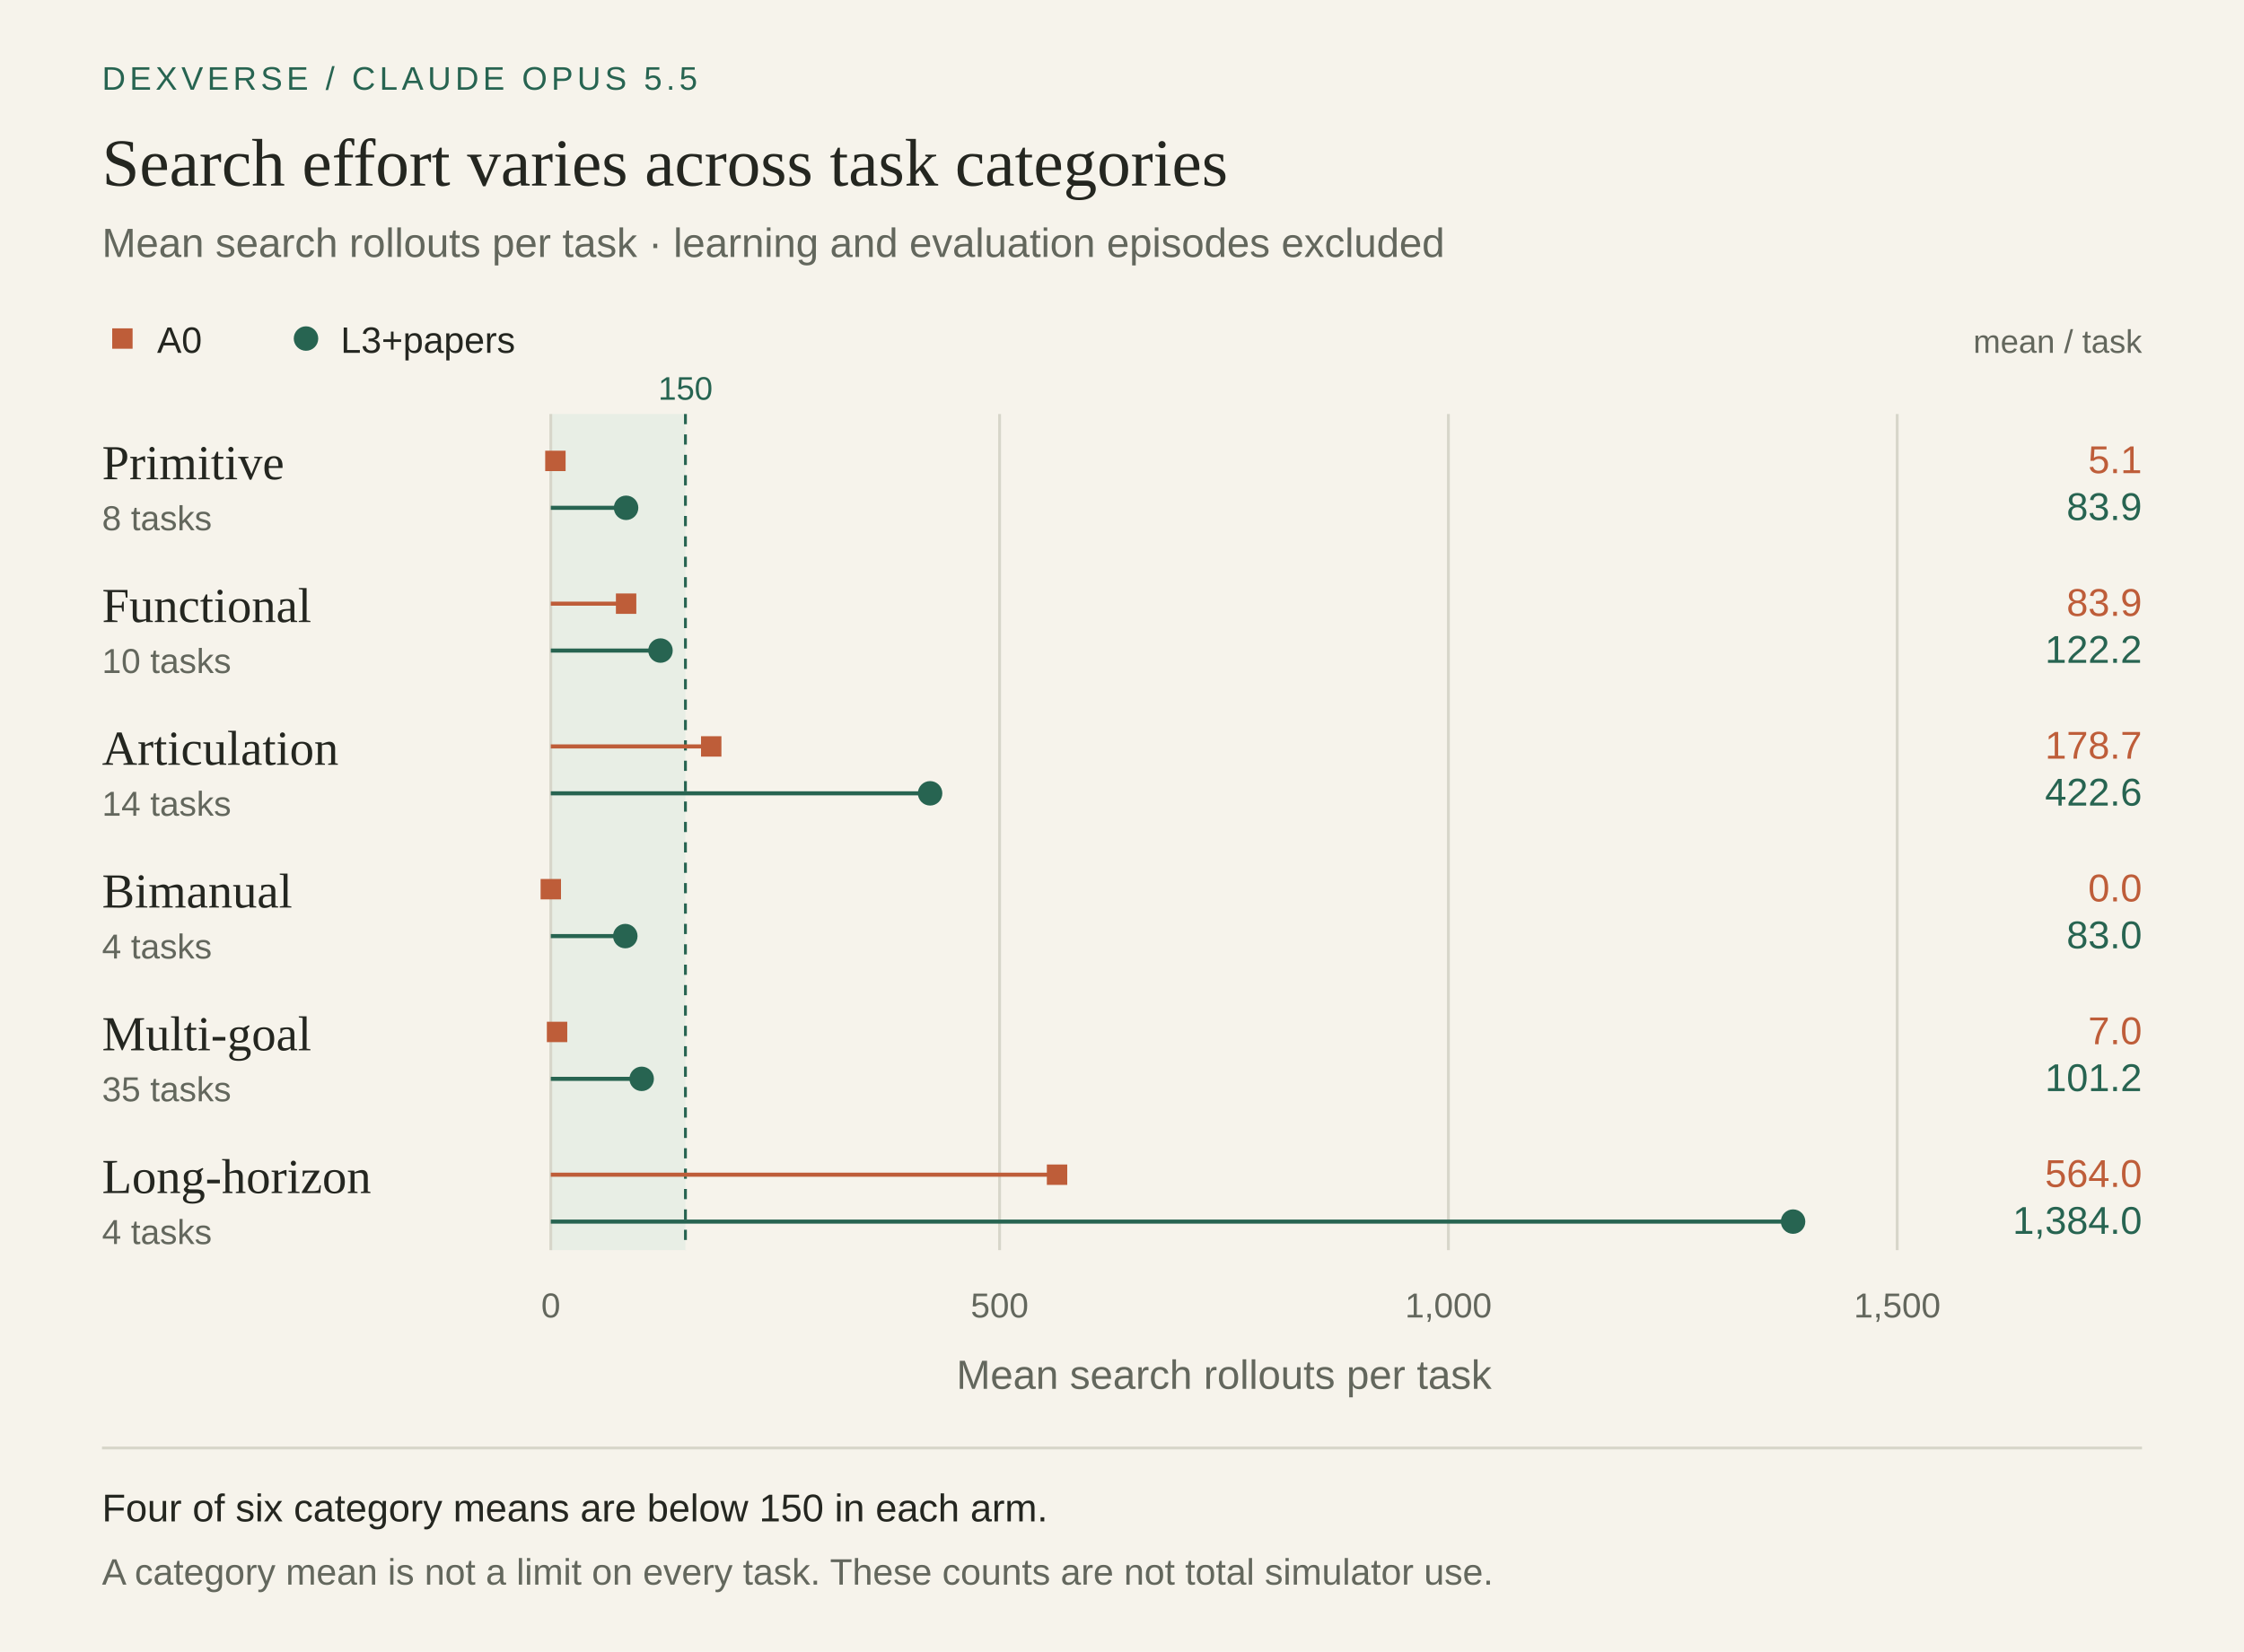
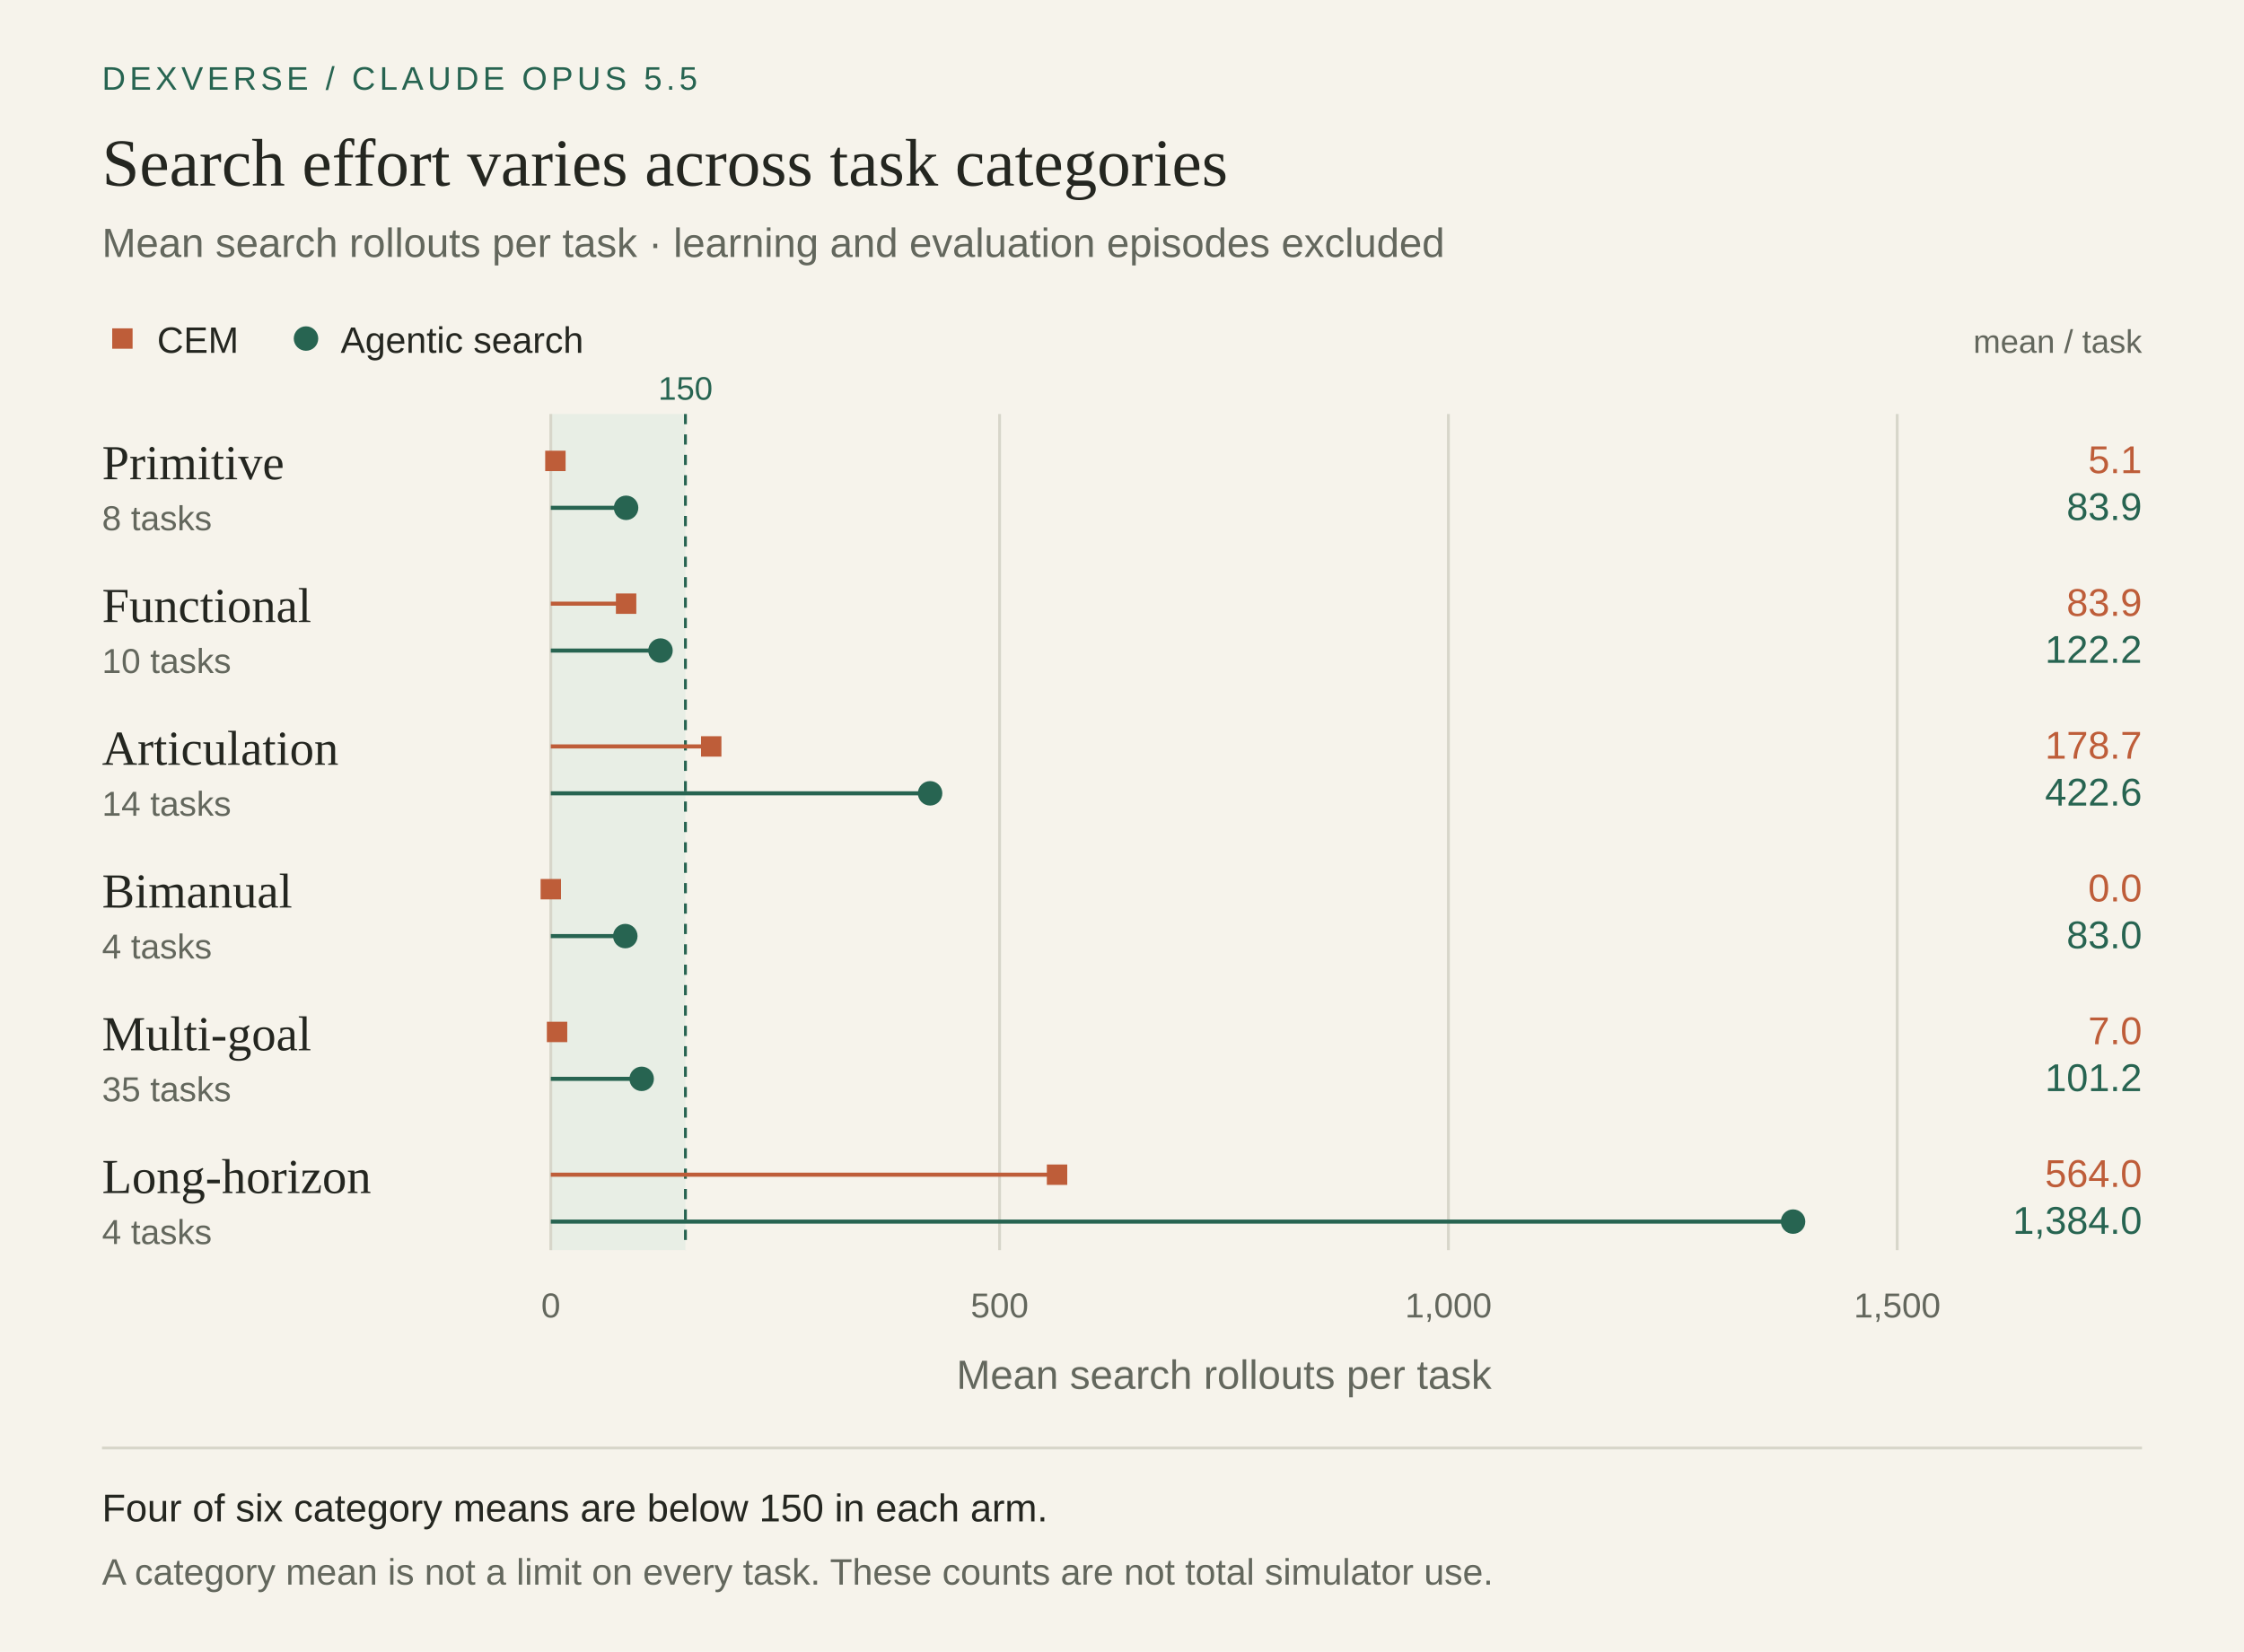
<svg xmlns="http://www.w3.org/2000/svg" width="1100" height="810" viewBox="0 0 1100 810" role="img" aria-labelledby="figure-title figure-desc">
  <defs>
    <marker id="arrow" markerWidth="8" markerHeight="8" refX="7" refY="4" orient="auto" markerUnits="userSpaceOnUse">
      <path d="M 0 0 L 8 4 L 0 8 Z" fill="#276451" />
    </marker>
  </defs>
  <rect width="1100" height="810" fill="#f6f3eb" />
  <text x="50" y="44" font-family="Arial, Helvetica, sans-serif" font-size="16" fill="#276451" text-anchor="start" letter-spacing="2">DEXVERSE  /  CLAUDE OPUS 5.5</text>
  <text x="50" y="91" font-family="Georgia, 'Times New Roman', serif" font-size="33" fill="#242620" text-anchor="start">Search effort varies across task categories</text>
  <text x="50" y="126" font-family="Arial, Helvetica, sans-serif" font-size="20" fill="#63675d" text-anchor="start">Mean search rollouts per task · learning and evaluation episodes excluded</text>
  <rect x="55" y="161" width="10" height="10" fill="#be5d39" />
-   <text x="77" y="173" font-family="Arial, Helvetica, sans-serif" font-size="18" fill="#242620" text-anchor="start">A0</text>
+   <text x="77" y="173" font-family="Arial, Helvetica, sans-serif" font-size="18" fill="#242620" text-anchor="start">CEM</text>
  <circle cx="150" cy="166" r="6" fill="#276451" />
-   <text x="167" y="173" font-family="Arial, Helvetica, sans-serif" font-size="18" fill="#242620" text-anchor="start">L3+papers</text>
+   <text x="167" y="173" font-family="Arial, Helvetica, sans-serif" font-size="18" fill="#242620" text-anchor="start">Agentic search</text>
  <text x="1050" y="173" font-family="Arial, Helvetica, sans-serif" font-size="16" fill="#63675d" text-anchor="end">mean / task</text>
  <rect x="270" y="203" width="66.0" height="410" fill="#e8eee5" />
  <line x1="336.0" y1="203" x2="336.0" y2="613" stroke="#276451" stroke-width="1.4" stroke-dasharray="5 5" />
  <text x="336.0" y="196" font-family="Arial, Helvetica, sans-serif" font-size="16" fill="#276451" text-anchor="middle">150</text>
  <line x1="270.0" y1="203" x2="270.0" y2="613" stroke="#d7d6ca" stroke-width="1.4" />
  <text x="270.0" y="646" font-family="Arial, Helvetica, sans-serif" font-size="17" fill="#63675d" text-anchor="middle">0</text>
  <line x1="490.0" y1="203" x2="490.0" y2="613" stroke="#d7d6ca" stroke-width="1.4" />
  <text x="490.0" y="646" font-family="Arial, Helvetica, sans-serif" font-size="17" fill="#63675d" text-anchor="middle">500</text>
  <line x1="710.0" y1="203" x2="710.0" y2="613" stroke="#d7d6ca" stroke-width="1.4" />
  <text x="710.0" y="646" font-family="Arial, Helvetica, sans-serif" font-size="17" fill="#63675d" text-anchor="middle">1,000</text>
  <line x1="930.0" y1="203" x2="930.0" y2="613" stroke="#d7d6ca" stroke-width="1.4" />
  <text x="930.0" y="646" font-family="Arial, Helvetica, sans-serif" font-size="17" fill="#63675d" text-anchor="middle">1,500</text>
  <text x="50" y="235" font-family="Georgia, 'Times New Roman', serif" font-size="24" fill="#242620" text-anchor="start">Primitive</text>
  <text x="50" y="260" font-family="Arial, Helvetica, sans-serif" font-size="17" fill="#63675d" text-anchor="start">8 tasks</text>
  <line x1="270" y1="226" x2="272.255" y2="226" stroke="#be5d39" stroke-width="2" />
  <rect x="267.255" y="221" width="10" height="10" fill="#be5d39" />
  <text x="1050" y="232" font-family="Arial, Helvetica, sans-serif" font-size="19" fill="#be5d39" text-anchor="end">5.1</text>
  <line x1="270" y1="249" x2="306.905" y2="249" stroke="#276451" stroke-width="2" />
  <circle cx="306.905" cy="249" r="6" fill="#276451" />
  <text x="1050" y="255" font-family="Arial, Helvetica, sans-serif" font-size="19" fill="#276451" text-anchor="end">83.9</text>
  <text x="50" y="305" font-family="Georgia, 'Times New Roman', serif" font-size="24" fill="#242620" text-anchor="start">Functional</text>
  <text x="50" y="330" font-family="Arial, Helvetica, sans-serif" font-size="17" fill="#63675d" text-anchor="start">10 tasks</text>
  <line x1="270" y1="296" x2="306.916" y2="296" stroke="#be5d39" stroke-width="2" />
  <rect x="301.916" y="291" width="10" height="10" fill="#be5d39" />
  <text x="1050" y="302" font-family="Arial, Helvetica, sans-serif" font-size="19" fill="#be5d39" text-anchor="end">83.9</text>
  <line x1="270" y1="319" x2="323.768" y2="319" stroke="#276451" stroke-width="2" />
  <circle cx="323.768" cy="319" r="6" fill="#276451" />
  <text x="1050" y="325" font-family="Arial, Helvetica, sans-serif" font-size="19" fill="#276451" text-anchor="end">122.2</text>
  <text x="50" y="375" font-family="Georgia, 'Times New Roman', serif" font-size="24" fill="#242620" text-anchor="start">Articulation</text>
  <text x="50" y="400" font-family="Arial, Helvetica, sans-serif" font-size="17" fill="#63675d" text-anchor="start">14 tasks</text>
  <line x1="270" y1="366" x2="348.634" y2="366" stroke="#be5d39" stroke-width="2" />
  <rect x="343.634" y="361" width="10" height="10" fill="#be5d39" />
  <text x="1050" y="372" font-family="Arial, Helvetica, sans-serif" font-size="19" fill="#be5d39" text-anchor="end">178.7</text>
  <line x1="270" y1="389" x2="455.931" y2="389" stroke="#276451" stroke-width="2" />
  <circle cx="455.931" cy="389" r="6" fill="#276451" />
  <text x="1050" y="395" font-family="Arial, Helvetica, sans-serif" font-size="19" fill="#276451" text-anchor="end">422.6</text>
  <text x="50" y="445" font-family="Georgia, 'Times New Roman', serif" font-size="24" fill="#242620" text-anchor="start">Bimanual</text>
  <text x="50" y="470" font-family="Arial, Helvetica, sans-serif" font-size="17" fill="#63675d" text-anchor="start">4 tasks</text>
  <line x1="270" y1="436" x2="270.0" y2="436" stroke="#be5d39" stroke-width="2" />
  <rect x="265.0" y="431" width="10" height="10" fill="#be5d39" />
  <text x="1050" y="442" font-family="Arial, Helvetica, sans-serif" font-size="19" fill="#be5d39" text-anchor="end">0.0</text>
  <line x1="270" y1="459" x2="306.52" y2="459" stroke="#276451" stroke-width="2" />
  <circle cx="306.52" cy="459" r="6" fill="#276451" />
  <text x="1050" y="465" font-family="Arial, Helvetica, sans-serif" font-size="19" fill="#276451" text-anchor="end">83.0</text>
  <text x="50" y="515" font-family="Georgia, 'Times New Roman', serif" font-size="24" fill="#242620" text-anchor="start">Multi-goal</text>
  <text x="50" y="540" font-family="Arial, Helvetica, sans-serif" font-size="17" fill="#63675d" text-anchor="start">35 tasks</text>
  <line x1="270" y1="506" x2="273.067" y2="506" stroke="#be5d39" stroke-width="2" />
  <rect x="268.067" y="501" width="10" height="10" fill="#be5d39" />
  <text x="1050" y="512" font-family="Arial, Helvetica, sans-serif" font-size="19" fill="#be5d39" text-anchor="end">7.0</text>
  <line x1="270" y1="529" x2="314.541" y2="529" stroke="#276451" stroke-width="2" />
  <circle cx="314.541" cy="529" r="6" fill="#276451" />
  <text x="1050" y="535" font-family="Arial, Helvetica, sans-serif" font-size="19" fill="#276451" text-anchor="end">101.2</text>
  <text x="50" y="585" font-family="Georgia, 'Times New Roman', serif" font-size="24" fill="#242620" text-anchor="start">Long-horizon</text>
  <text x="50" y="610" font-family="Arial, Helvetica, sans-serif" font-size="17" fill="#63675d" text-anchor="start">4 tasks</text>
  <line x1="270" y1="576" x2="518.16" y2="576" stroke="#be5d39" stroke-width="2" />
  <rect x="513.16" y="571" width="10" height="10" fill="#be5d39" />
  <text x="1050" y="582" font-family="Arial, Helvetica, sans-serif" font-size="19" fill="#be5d39" text-anchor="end">564.0</text>
  <line x1="270" y1="599" x2="878.96" y2="599" stroke="#276451" stroke-width="2" />
  <circle cx="878.96" cy="599" r="6" fill="#276451" />
  <text x="1050" y="605" font-family="Arial, Helvetica, sans-serif" font-size="19" fill="#276451" text-anchor="end">1,384.0</text>
  <text x="600.0" y="681" font-family="Arial, Helvetica, sans-serif" font-size="20" fill="#63675d" text-anchor="middle">Mean search rollouts per task</text>
  <line x1="50" y1="710" x2="1050" y2="710" stroke="#d7d6ca" stroke-width="1.4" />
  <text x="50" y="746" font-family="Arial, Helvetica, sans-serif" font-size="19" fill="#242620" text-anchor="start">Four of six category means are below 150 in each arm.</text>
  <text x="50" y="777" font-family="Arial, Helvetica, sans-serif" font-size="18" fill="#63675d" text-anchor="start">A category mean is not a limit on every task. These counts are not total simulator use.</text>
</svg>
